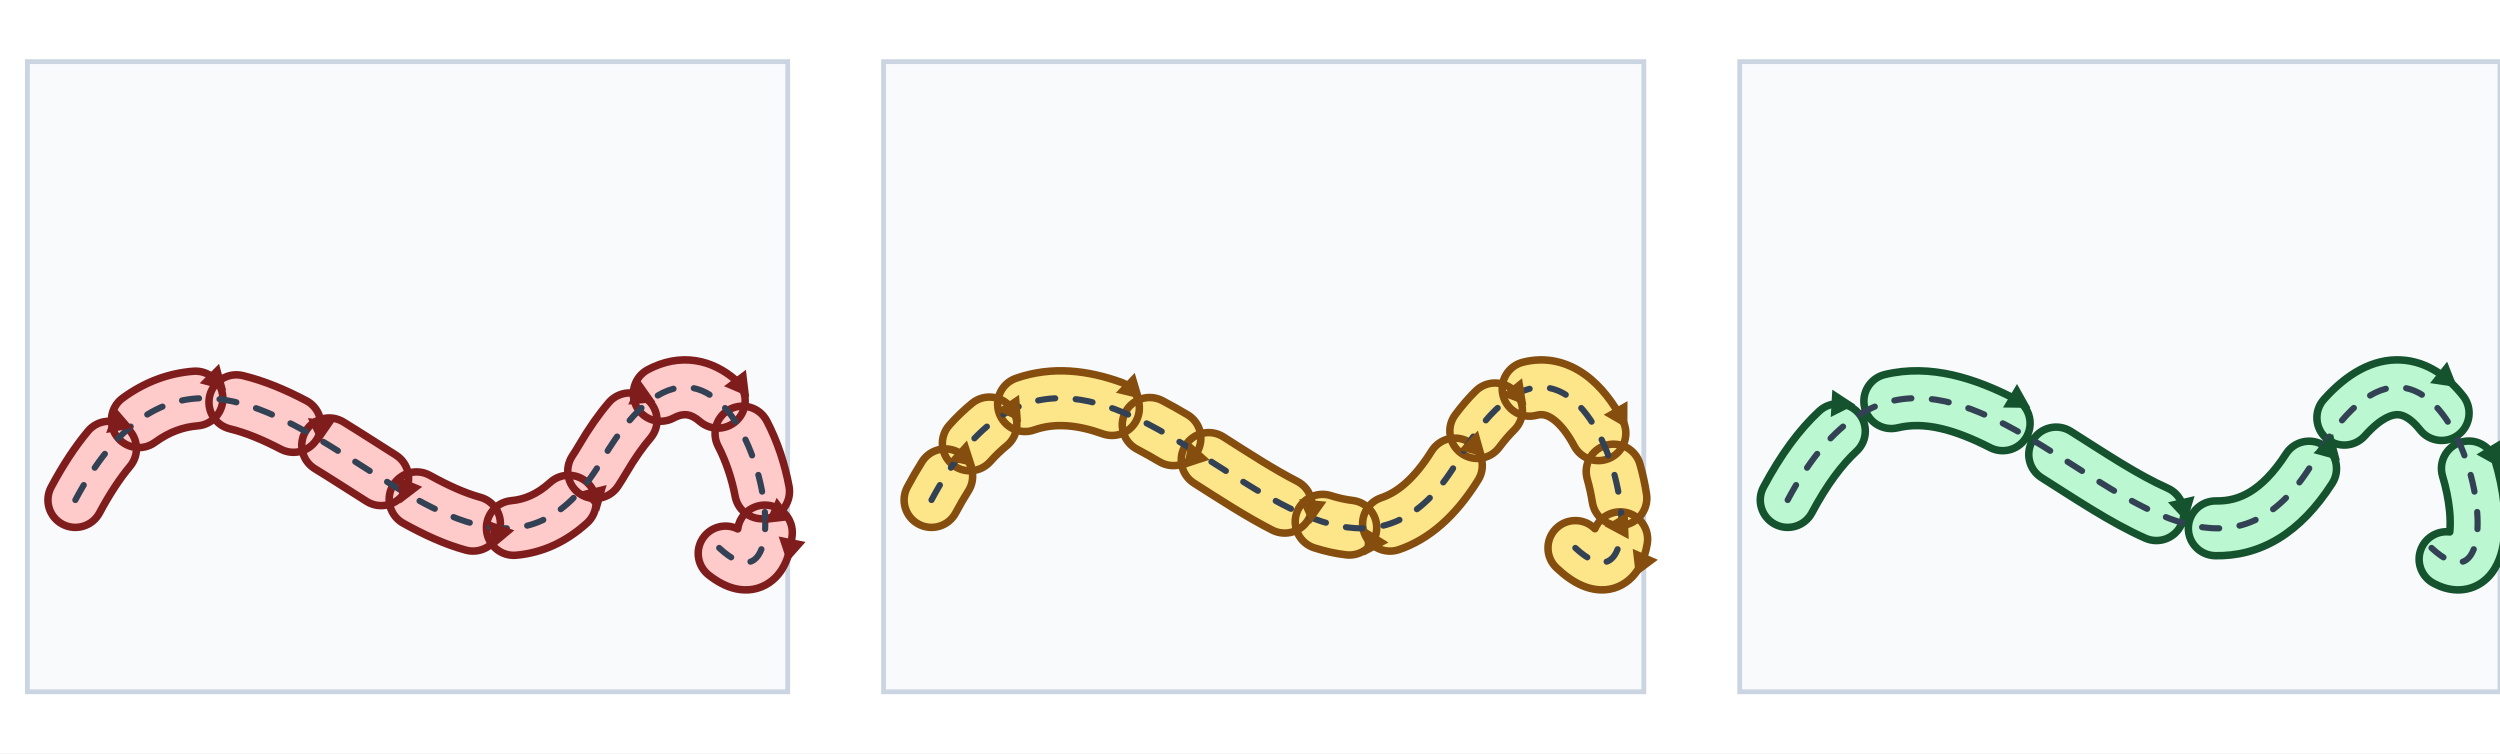
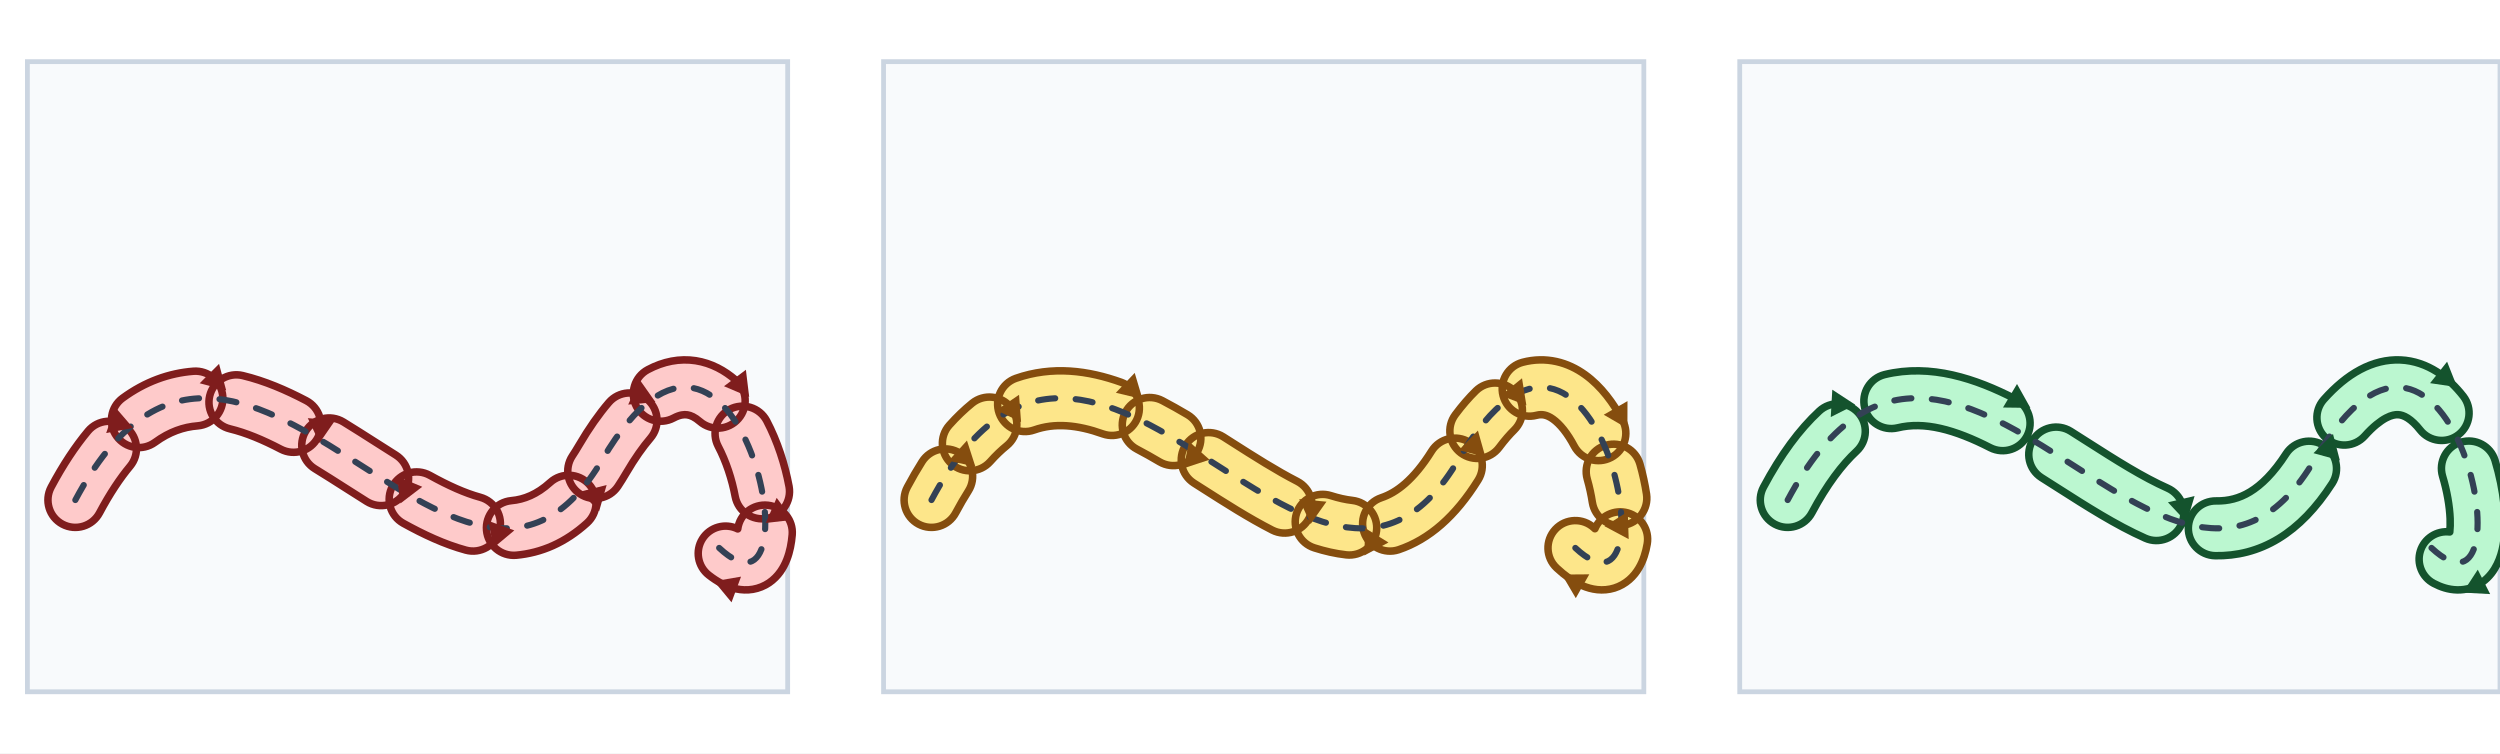
<svg xmlns="http://www.w3.org/2000/svg" viewBox="0 0 730 220" width="730" height="220">
  <rect x="0" y="0" width="730" height="220" style="fill: #ffffff" />
  <rect x="8" y="18" width="222" height="184" style="fill: #f8fafc; stroke: #cbd5e1; stroke-width: 1.4" />
-   <path d="M 14.941 142.235 C 18.372 135.803 21.949 130.383 25.727 125.857 A 8 8 0 0 1 38.01 136.11 C 35.08 139.62 32.071 144.117 29.059 149.765 A 8 8 0 0 1 14.941 142.235 Z M 35.797 116.254 C 39.057 113.869 42.458 112.027 45.941 110.726 C 49.423 109.425 52.972 108.673 56.49 108.398 A 8 8 0 0 1 57.739 124.349 C 55.629 124.514 53.591 124.948 51.539 125.715 C 49.487 126.481 47.404 127.587 45.243 129.168 A 8 8 0 0 1 35.797 116.254 Z M 70.891 109.671 C 77.33 111.224 83.473 113.878 89.413 116.987 A 8 8 0 0 1 81.994 131.163 C 76.77 128.429 71.761 126.339 67.141 125.226 A 8 8 0 0 1 70.891 109.671 Z M 100.291 123.221 C 105.528 126.43 110.634 129.774 115.581 132.875 A 8 8 0 0 1 107.082 146.431 C 101.955 143.217 96.894 139.904 91.933 136.865 A 8 8 0 0 1 100.291 123.221 Z M 125.513 138.8 C 130.796 141.726 135.781 143.987 140.229 145.201 A 8 8 0 0 1 136.017 160.637 C 129.706 158.915 123.671 156.069 117.761 152.797 A 8 8 0 0 1 125.513 138.8 Z M 149.275 146.194 C 151.225 146.018 153.056 145.558 154.911 144.725 C 156.766 143.893 158.674 142.669 160.679 140.851 A 8 8 0 0 1 171.425 152.706 C 168.306 155.533 164.965 157.75 161.463 159.322 C 157.96 160.894 154.325 161.803 150.713 162.129 A 8 8 0 0 1 149.275 146.194 Z M 167.091 133.183 C 167.755 132.185 168.427 131.101 169.097 129.956 C 171.972 125.048 174.86 120.941 177.778 117.536 A 8 8 0 0 1 189.926 127.949 C 187.771 130.464 185.399 133.783 182.903 138.044 C 182.083 139.443 181.261 140.769 180.412 142.045 A 8 8 0 0 1 167.091 133.183 Z M 189.171 107.941 C 191.4 106.753 193.723 105.904 196.092 105.455 C 198.46 105.007 200.854 104.97 203.139 105.321 C 207.74 106.029 211.672 108.237 214.835 110.981 A 8 8 0 0 1 204.35 123.067 C 202.88 121.791 201.678 121.285 200.705 121.135 C 200.203 121.058 199.701 121.056 199.07 121.176 C 198.44 121.295 197.662 121.547 196.695 122.062 A 8 8 0 0 1 189.171 107.941 Z M 223.849 122.827 C 227.04 128.882 229.206 135.612 230.41 142.071 A 8 8 0 0 1 214.681 145.002 C 213.751 140.013 211.978 134.62 209.694 130.285 A 8 8 0 0 1 223.849 122.827 Z M 215.421 154.443 A 8 8 0 0 1 231.325 156.151 C 231.114 158.634 230.678 161.044 229.744 163.417 C 228.829 165.743 227.322 168.318 224.562 170.186 C 223.191 171.113 221.551 171.788 219.855 172.078 C 218.159 172.367 216.478 172.276 214.947 171.947 C 213.413 171.618 212.014 171.062 210.707 170.377 C 209.396 169.691 208.165 168.867 206.952 167.919 A 8 8 0 0 1 215.421 154.443 Z" style="fill: #fecaca; stroke: #7f1d1d; stroke-width: 2.2; stroke-linejoin: round" />
+   <path d="M 14.941 142.235 C 18.372 135.803 21.949 130.383 25.727 125.857 A 8 8 0 0 1 38.01 136.11 C 35.08 139.62 32.071 144.117 29.059 149.765 A 8 8 0 0 1 14.941 142.235 Z M 35.797 116.254 C 39.057 113.869 42.458 112.027 45.941 110.726 C 49.423 109.425 52.972 108.673 56.49 108.398 A 8 8 0 0 1 57.739 124.349 C 55.629 124.514 53.591 124.948 51.539 125.715 C 49.487 126.481 47.404 127.587 45.243 129.168 A 8 8 0 0 1 35.797 116.254 Z M 70.891 109.671 C 77.33 111.224 83.473 113.879 89.413 116.987 A 8 8 0 0 1 81.994 131.163 C 76.77 128.429 71.761 126.339 67.141 125.226 A 8 8 0 0 1 70.891 109.671 Z M 100.291 123.221 C 103.452 125.158 106.564 127.144 109.623 129.096 C 111.633 130.378 113.62 131.646 115.581 132.875 A 8 8 0 0 1 107.082 146.431 C 105.049 145.157 103.027 143.867 101.017 142.584 C 97.958 140.633 94.926 138.699 91.933 136.865 A 8 8 0 0 1 100.291 123.221 Z M 125.513 138.8 C 128.152 140.261 130.718 141.564 133.182 142.647 C 135.646 143.731 138.006 144.595 140.229 145.201 A 8 8 0 0 1 136.017 160.637 C 132.86 159.775 129.775 158.628 126.74 157.293 C 123.705 155.959 120.718 154.434 117.761 152.797 A 8 8 0 0 1 125.513 138.8 Z M 149.275 146.194 C 151.225 146.018 153.056 145.558 154.911 144.725 C 156.766 143.893 158.674 142.669 160.679 140.851 A 8 8 0 0 1 171.425 152.706 C 168.306 155.533 164.966 157.75 161.463 159.322 C 157.96 160.894 154.325 161.803 150.713 162.129 A 8 8 0 0 1 149.275 146.194 Z M 167.091 133.183 C 167.749 132.193 168.417 131.117 169.097 129.956 C 171.982 125.032 174.868 120.932 177.778 117.536 A 8 8 0 0 1 189.926 127.949 C 187.763 130.473 185.39 133.798 182.903 138.044 C 182.093 139.427 181.267 140.76 180.412 142.045 A 8 8 0 0 1 167.091 133.183 Z M 189.171 107.941 C 191.4 106.753 193.723 105.904 196.092 105.455 C 198.46 105.007 200.854 104.97 203.139 105.321 C 205.424 105.673 207.577 106.404 209.53 107.387 C 211.486 108.372 213.247 109.603 214.835 110.981 A 8 8 0 0 1 204.35 123.067 C 203.622 122.435 202.941 121.983 202.337 121.679 C 201.731 121.374 201.207 121.212 200.705 121.135 C 200.204 121.058 199.701 121.056 199.07 121.176 C 198.44 121.295 197.662 121.547 196.695 122.062 A 8 8 0 0 1 189.171 107.941 Z M 223.849 122.827 C 225.447 125.859 226.778 129.055 227.868 132.3 C 228.959 135.544 229.807 138.838 230.41 142.071 A 8 8 0 0 1 214.681 145.002 C 214.216 142.511 213.547 139.912 212.702 137.396 C 211.856 134.88 210.834 132.448 209.694 130.285 A 8 8 0 0 1 223.849 122.827 Z M 231.325 156.151 C 231.22 157.395 231.052 158.617 230.8 159.824 C 230.548 161.031 230.212 162.226 229.744 163.417 C 229.276 164.606 228.673 165.801 227.841 166.963 C 227.01 168.121 225.932 169.258 224.562 170.186 C 223.191 171.113 221.551 171.788 219.855 172.078 C 218.159 172.367 216.478 172.276 214.947 171.947 C 213.413 171.618 212.014 171.062 210.707 170.377 C 209.396 169.691 208.165 168.867 206.952 167.919 A 8 8 0 0 1 215.421 154.443 A 8 8 0 0 1 231.325 156.151 Z" style="fill: #fecaca; stroke: #7f1d1d; stroke-width: 2.2; stroke-linejoin: round" />
  <path d="M 22 146 C 70 56 134 206 176 134 C 216 66 240 188 210 160" style="fill: none; stroke: #334155; stroke-width: 1.8; stroke-dasharray: 5 6; stroke-linecap: round" />
-   <path d="M 38.863 124.95 L 31.004 126.446 L 33.638 118.892 Z" style="fill: #7f1d1d; stroke: none" />
-   <path d="M 66.036 113.977 L 58.307 111.911 L 63.96 106.251 Z" style="fill: #7f1d1d; stroke: none" />
-   <path d="M 93.299 129.334 L 89.879 122.101 L 97.852 122.756 Z" style="fill: #7f1d1d; stroke: none" />
-   <path d="M 116.937 146.996 L 115.912 139.061 L 123.296 142.141 Z" style="fill: #7f1d1d; stroke: none" />
-   <path d="M 144.044 160.009 L 142.673 152.127 L 150.184 154.88 Z" style="fill: #7f1d1d; stroke: none" />
-   <path d="M 174.933 149.323 L 169.374 143.569 L 177.136 141.632 Z" style="fill: #7f1d1d; stroke: none" />
-   <path d="M 191.399 117.415 L 183.432 118.143 L 186.785 110.879 Z" style="fill: #7f1d1d; stroke: none" />
-   <path d="M 218.763 115.915 L 211.405 112.776 L 217.803 107.973 Z" style="fill: #7f1d1d; stroke: none" />
-   <path d="M 223.614 152.712 L 226.786 145.367 L 231.56 151.786 Z" style="fill: #7f1d1d; stroke: none" />
-   <path d="M 229.904 164.244 L 227.37 156.656 L 235.209 158.255 Z" style="fill: #7f1d1d; stroke: none" />
+   <path d="M 38.863 124.95 L 33.638 118.892 L 31.004 126.446 Z" style="fill: #7f1d1d; stroke: none" />
+   <path d="M 66.036 113.977 L 63.96 106.251 L 58.307 111.911 Z" style="fill: #7f1d1d; stroke: none" />
+   <path d="M 93.299 129.334 L 97.852 122.756 L 89.879 122.101 Z" style="fill: #7f1d1d; stroke: none" />
+   <path d="M 116.937 146.996 L 123.296 142.141 L 115.912 139.062 Z" style="fill: #7f1d1d; stroke: none" />
+   <path d="M 144.045 160.008 L 150.184 154.88 L 142.673 152.127 Z" style="fill: #7f1d1d; stroke: none" />
+   <path d="M 174.933 149.323 L 177.136 141.632 L 169.374 143.569 Z" style="fill: #7f1d1d; stroke: none" />
+   <path d="M 191.399 117.415 L 186.785 110.879 L 183.432 118.143 Z" style="fill: #7f1d1d; stroke: none" />
+   <path d="M 218.763 115.914 L 217.802 107.972 L 211.405 112.776 Z" style="fill: #7f1d1d; stroke: none" />
+   <path d="M 223.613 152.712 L 231.559 151.787 L 226.785 145.368 Z" style="fill: #7f1d1d; stroke: none" />
+   <path d="M 208.497 169.723 L 213.604 175.881 L 216.383 168.379 Z" style="fill: #7f1d1d; stroke: none" />
  <rect x="258" y="18" width="222" height="184" style="fill: #f8fafc; stroke: #cbd5e1; stroke-width: 1.4" />
-   <path d="M 264.941 142.235 C 266.353 139.587 267.79 137.112 269.256 134.799 A 8 8 0 0 1 282.771 143.364 C 281.537 145.31 280.298 147.441 279.059 149.765 A 8 8 0 0 1 264.941 142.235 Z M 277.205 124.143 C 279.368 121.719 281.599 119.578 283.902 117.713 A 8 8 0 0 1 293.969 130.149 C 292.397 131.422 290.785 132.956 289.144 134.796 A 8 8 0 0 1 277.205 124.143 Z M 296.655 110.467 C 301.896 108.625 307.243 108.032 312.426 108.362 C 317.61 108.692 322.623 109.917 327.457 111.65 A 8 8 0 0 1 322.058 126.711 C 318.28 125.357 314.721 124.54 311.409 124.329 C 308.096 124.118 305.024 124.485 301.96 125.562 A 8 8 0 0 1 296.655 110.467 Z M 339.413 116.987 C 341.891 118.285 344.336 119.665 346.752 121.091 A 8 8 0 0 1 338.618 134.869 C 336.381 133.549 334.17 132.302 331.994 131.163 A 8 8 0 0 1 339.413 116.987 Z M 357.185 127.542 C 364.758 132.36 372.053 137.101 378.811 140.56 A 8 8 0 0 1 371.52 154.802 C 363.691 150.795 356.07 145.796 348.596 141.041 A 8 8 0 0 1 357.185 127.542 Z M 388.626 144.727 C 390.85 145.434 392.948 145.901 394.903 146.122 A 8 8 0 0 1 393.107 162.021 C 389.928 161.662 386.822 160.942 383.784 159.977 A 8 8 0 0 1 388.626 144.727 Z M 403.306 145.354 C 405.58 144.59 407.885 143.309 410.345 141.15 C 412.803 138.991 415.406 135.93 418.047 131.697 A 8 8 0 0 1 431.621 140.168 C 428.325 145.45 424.779 149.768 420.901 153.173 C 417.026 156.576 412.809 159.04 408.401 160.521 A 8 8 0 0 1 403.306 145.354 Z M 424.95 121.075 C 426.938 118.418 428.938 116.102 430.98 114.102 A 8 8 0 0 1 442.176 125.532 C 440.818 126.862 439.334 128.558 437.762 130.659 A 8 8 0 0 1 424.95 121.075 Z M 444.625 105.785 C 447.921 104.927 451.303 104.874 454.439 105.564 C 457.573 106.255 460.379 107.639 462.799 109.372 C 465.224 111.108 467.294 113.199 469.106 115.475 C 470.919 117.753 472.482 120.232 473.849 122.827 A 8 8 0 0 1 459.694 130.285 C 458.719 128.434 457.658 126.785 456.588 125.44 C 455.515 124.093 454.441 123.066 453.483 122.38 C 452.52 121.69 451.704 121.345 450.998 121.19 C 450.294 121.035 449.617 121.019 448.658 121.269 A 8 8 0 0 1 444.625 105.785 Z M 478.863 135.505 C 479.704 138.454 480.348 141.413 480.788 144.306 A 8 8 0 0 1 464.97 146.711 C 464.636 144.517 464.133 142.196 463.476 139.892 A 8 8 0 0 1 478.863 135.505 Z M 465.718 154.39 A 8 8 0 0 1 480.994 158.794 C 480.789 160.002 480.51 161.195 480.118 162.381 C 479.726 163.566 479.221 164.752 478.521 165.923 C 477.823 167.091 476.919 168.26 475.725 169.293 C 474.532 170.326 473.045 171.197 471.401 171.708 C 468.034 172.754 464.676 172.149 461.995 170.993 C 459.283 169.823 456.925 168.073 454.541 165.848 A 8 8 0 0 1 465.459 154.152 C 465.547 154.234 465.633 154.313 465.718 154.39 Z" style="fill: #fde68a; stroke: #854d0e; stroke-width: 2.2; stroke-linejoin: round" />
+   <path d="M 264.941 142.235 C 266.353 139.587 267.79 137.112 269.256 134.799 A 8 8 0 0 1 282.771 143.364 C 281.537 145.31 280.298 147.441 279.059 149.765 A 8 8 0 0 1 264.941 142.235 Z M 277.205 124.143 C 279.368 121.719 281.599 119.578 283.902 117.713 A 8 8 0 0 1 293.969 130.149 C 292.397 131.422 290.785 132.956 289.144 134.796 A 8 8 0 0 1 277.205 124.143 Z M 296.655 110.467 C 301.896 108.625 307.243 108.032 312.426 108.362 C 317.61 108.692 322.623 109.917 327.457 111.65 A 8 8 0 0 1 322.058 126.711 C 318.28 125.357 314.721 124.54 311.409 124.329 C 308.096 124.118 305.024 124.485 301.96 125.562 A 8 8 0 0 1 296.655 110.467 Z M 339.413 116.987 C 341.891 118.285 344.336 119.665 346.752 121.091 A 8 8 0 0 1 338.618 134.869 C 336.381 133.549 334.17 132.302 331.994 131.163 A 8 8 0 0 1 339.413 116.987 Z M 357.185 127.542 C 358.001 128.061 358.814 128.58 359.623 129.096 C 366.32 133.369 372.783 137.474 378.811 140.56 A 8 8 0 0 1 371.52 154.802 C 364.533 151.226 357.718 146.86 351.017 142.584 C 350.208 142.068 349.401 141.553 348.596 141.041 A 8 8 0 0 1 357.185 127.542 Z M 388.626 144.727 C 390.85 145.434 392.948 145.901 394.903 146.122 A 8 8 0 0 1 393.107 162.021 C 389.928 161.662 386.822 160.942 383.784 159.977 A 8 8 0 0 1 388.626 144.727 Z M 403.306 145.354 C 405.58 144.59 407.885 143.309 410.345 141.15 C 412.803 138.991 415.406 135.93 418.047 131.697 A 8 8 0 0 1 431.621 140.168 C 428.325 145.45 424.779 149.768 420.901 153.173 C 417.025 156.576 412.809 159.04 408.401 160.521 A 8 8 0 0 1 403.306 145.354 Z M 424.95 121.075 C 426.938 118.418 428.938 116.102 430.98 114.102 A 8 8 0 0 1 442.176 125.532 C 440.818 126.862 439.334 128.558 437.762 130.659 A 8 8 0 0 1 424.95 121.075 Z M 444.625 105.785 C 446.268 105.357 447.938 105.122 449.592 105.087 C 451.245 105.053 452.877 105.22 454.439 105.564 C 457.573 106.255 460.379 107.639 462.799 109.372 C 465.224 111.108 467.294 113.199 469.106 115.475 C 470.919 117.753 472.482 120.232 473.849 122.827 A 8 8 0 0 1 459.694 130.285 C 458.719 128.434 457.658 126.785 456.588 125.44 C 455.515 124.093 454.441 123.066 453.483 122.38 C 452.52 121.69 451.704 121.345 450.998 121.19 C 450.64 121.111 450.297 121.076 449.924 121.084 C 449.551 121.092 449.142 121.142 448.658 121.269 A 8 8 0 0 1 444.625 105.785 Z M 478.863 135.505 C 479.704 138.454 480.348 141.413 480.788 144.306 A 8 8 0 0 1 464.97 146.711 C 464.636 144.517 464.133 142.196 463.476 139.892 A 8 8 0 0 1 478.863 135.505 Z M 480.994 158.794 C 480.789 160.002 480.51 161.195 480.118 162.381 C 479.726 163.566 479.221 164.752 478.521 165.923 C 477.823 167.091 476.919 168.26 475.725 169.293 C 474.532 170.326 473.045 171.196 471.401 171.708 C 469.756 172.219 468.032 172.349 466.431 172.183 C 464.828 172.018 463.353 171.578 461.995 170.993 C 460.634 170.406 459.373 169.667 458.15 168.808 C 456.927 167.949 455.738 166.965 454.541 165.848 A 8 8 0 0 1 465.459 154.152 C 465.547 154.234 465.633 154.313 465.718 154.39 A 8 8 0 0 1 480.994 158.794 Z" style="fill: #fde68a; stroke: #854d0e; stroke-width: 2.2; stroke-linejoin: round" />
  <path d="M 272 146 C 320 56 384 206 426 134 C 466 66 490 188 460 160" style="fill: none; stroke: #334155; stroke-width: 1.8; stroke-dasharray: 5 6; stroke-linecap: round" />
-   <path d="M 284.806 136.248 L 276.985 134.566 L 282.352 128.634 Z" style="fill: #854d0e; stroke: none" />
-   <path d="M 298.149 123.256 L 290.946 119.773 L 297.564 115.277 Z" style="fill: #854d0e; stroke: none" />
-   <path d="M 333.613 116.55 L 325.832 114.689 L 331.335 108.881 Z" style="fill: #854d0e; stroke: none" />
-   <path d="M 345.587 136.75 L 347.208 128.916 L 353.182 134.237 Z" style="fill: #854d0e; stroke: none" />
-   <path d="M 382.707 153.017 L 379.361 145.75 L 387.327 146.486 Z" style="fill: #854d0e; stroke: none" />
-   <path d="M 398.387 162.203 L 398.622 154.207 L 405.43 158.408 Z" style="fill: #854d0e; stroke: none" />
-   <path d="M 433.725 133.423 L 425.971 131.456 L 431.552 125.724 Z" style="fill: #854d0e; stroke: none" />
-   <path d="M 445.699 118.351 L 438.224 115.501 L 444.429 110.452 Z" style="fill: #854d0e; stroke: none" />
-   <path d="M 475.207 125.121 L 468.289 121.103 L 475.228 117.121 Z" style="fill: #854d0e; stroke: none" />
-   <path d="M 468.521 153.653 L 475.316 149.432 L 475.575 157.427 Z" style="fill: #854d0e; stroke: none" />
-   <path d="M 477.679 168.226 L 476.754 160.28 L 484.098 163.452 Z" style="fill: #854d0e; stroke: none" />
+   <path d="M 284.806 136.248 L 282.352 128.634 L 276.985 134.566 Z" style="fill: #854d0e; stroke: none" />
+   <path d="M 298.149 123.256 L 297.564 115.277 L 290.946 119.773 Z" style="fill: #854d0e; stroke: none" />
+   <path d="M 333.613 116.55 L 331.335 108.881 L 325.832 114.689 Z" style="fill: #854d0e; stroke: none" />
+   <path d="M 345.587 136.75 L 353.182 134.237 L 347.208 128.916 Z" style="fill: #854d0e; stroke: none" />
+   <path d="M 382.707 153.017 L 387.327 146.486 L 379.361 145.75 Z" style="fill: #854d0e; stroke: none" />
+   <path d="M 398.387 162.203 L 405.43 158.408 L 398.622 154.207 Z" style="fill: #854d0e; stroke: none" />
+   <path d="M 433.725 133.423 L 431.552 125.724 L 425.971 131.456 Z" style="fill: #854d0e; stroke: none" />
+   <path d="M 445.699 118.351 L 444.429 110.452 L 438.224 115.501 Z" style="fill: #854d0e; stroke: none" />
+   <path d="M 475.206 125.12 L 475.227 117.12 L 468.289 121.101 Z" style="fill: #854d0e; stroke: none" />
+   <path d="M 468.521 153.653 L 475.575 157.427 L 475.316 149.432 Z" style="fill: #854d0e; stroke: none" />
+   <path d="M 456.076 167.764 L 460.128 174.662 L 464.076 167.704 Z" style="fill: #854d0e; stroke: none" />
  <rect x="508" y="18" width="222" height="184" style="fill: #f8fafc; stroke: #cbd5e1; stroke-width: 1.4" />
-   <path d="M 514.941 142.235 C 519.992 132.766 525.366 125.464 531.233 120.028 A 8 8 0 0 1 542.107 131.765 C 537.93 135.635 533.5 141.438 529.059 149.765 A 8 8 0 0 1 514.941 142.235 Z M 550.283 109.389 C 557.026 107.741 563.754 108.052 570.123 109.492 C 576.5 110.934 582.585 113.481 588.466 116.497 A 8 8 0 0 1 581.165 130.734 C 576.033 128.102 571.12 126.122 566.594 125.098 C 562.058 124.072 557.977 123.98 554.081 124.931 A 8 8 0 0 1 550.283 109.389 Z M 604.624 125.919 C 609.666 129.098 614.581 132.306 619.327 135.191 C 624.071 138.075 628.645 140.63 632.924 142.533 A 8 8 0 0 1 626.423 157.153 C 621.176 154.82 616.062 151.931 611.015 148.863 C 605.969 145.795 600.989 142.542 596.089 139.452 A 8 8 0 0 1 604.624 125.919 Z M 647.133 146.269 C 648.908 146.299 650.563 146.112 652.173 145.692 C 653.784 145.271 655.37 144.615 657.011 143.618 C 660.28 141.635 663.866 138.202 667.573 132.446 A 8 8 0 0 1 681.025 141.108 C 676.365 148.346 671.17 153.741 665.313 157.296 C 662.393 159.069 659.33 160.359 656.216 161.173 C 653.102 161.986 649.955 162.319 646.862 162.267 A 8 8 0 0 1 647.133 146.269 Z M 678.539 116.666 C 685.249 109.139 692.825 104.741 700.937 105.103 C 708.999 105.463 715.102 110.356 719.31 115.734 A 8 8 0 0 1 706.709 125.593 C 704.038 122.18 701.758 121.156 700.223 121.087 C 698.738 121.021 695.503 121.681 690.482 127.313 A 8 8 0 0 1 678.539 116.666 Z M 715.327 155.326 C 715.504 153.705 715.516 151.452 715.255 148.934 C 714.938 145.872 714.247 142.423 713.229 139.051 A 8 8 0 0 1 728.546 134.427 C 729.852 138.751 730.737 143.115 731.17 147.283 C 731.602 151.45 731.613 155.425 730.929 159.163 C 730.586 161.038 730.065 162.892 729.168 164.728 C 728.279 166.547 726.957 168.454 724.895 169.952 C 723.871 170.696 722.677 171.311 721.399 171.708 C 720.121 172.105 718.785 172.277 717.503 172.25 C 714.927 172.196 712.648 171.404 710.642 170.343 A 8 8 0 0 1 715.327 155.326 Z" style="fill: #bbf7d0; stroke: #14532d; stroke-width: 2.2; stroke-linejoin: round" />
+   <path d="M 514.941 142.235 C 519.992 132.766 525.366 125.464 531.233 120.028 A 8 8 0 0 1 542.107 131.765 C 537.93 135.635 533.5 141.437 529.059 149.765 A 8 8 0 0 1 514.941 142.235 Z M 550.283 109.389 C 557.026 107.741 563.754 108.052 570.123 109.492 C 576.5 110.934 582.585 113.481 588.466 116.497 A 8 8 0 0 1 581.165 130.734 C 576.033 128.102 571.12 126.122 566.594 125.098 C 562.059 124.073 557.977 123.98 554.081 124.931 A 8 8 0 0 1 550.283 109.389 Z M 604.624 125.919 C 606.305 126.979 607.972 128.042 609.623 129.096 C 613.749 131.728 617.782 134.299 621.685 136.605 C 625.587 138.91 629.359 140.948 632.924 142.533 A 8 8 0 0 1 626.423 157.153 C 622.051 155.209 617.773 152.878 613.546 150.38 C 609.32 147.883 605.144 145.217 601.017 142.584 C 599.366 141.531 597.723 140.482 596.089 139.452 A 8 8 0 0 1 604.624 125.919 Z M 647.133 146.269 C 648.908 146.299 650.563 146.112 652.173 145.692 C 653.784 145.271 655.37 144.615 657.011 143.618 C 660.28 141.635 663.866 138.202 667.573 132.446 A 8 8 0 0 1 681.025 141.108 C 676.365 148.346 671.17 153.741 665.313 157.296 C 662.393 159.069 659.33 160.359 656.216 161.173 C 653.102 161.986 649.955 162.319 646.862 162.267 A 8 8 0 0 1 647.133 146.269 Z M 678.539 116.666 C 681.939 112.853 685.438 109.927 689.188 107.932 C 691.062 106.935 693 106.178 694.978 105.696 C 696.956 105.215 698.968 105.015 700.937 105.103 C 702.906 105.191 704.818 105.566 706.607 106.165 C 708.396 106.766 710.059 107.587 711.585 108.553 C 714.638 110.487 717.16 112.986 719.31 115.734 A 8 8 0 0 1 706.709 125.593 C 705.419 123.945 704.126 122.768 703.024 122.07 C 702.472 121.721 701.972 121.487 701.519 121.335 C 701.064 121.183 700.653 121.107 700.223 121.087 C 699.792 121.068 699.329 121.104 698.761 121.243 C 698.193 121.381 697.513 121.626 696.703 122.058 C 695.084 122.919 692.948 124.547 690.482 127.313 A 8 8 0 0 1 678.539 116.666 Z M 728.546 134.427 C 729.852 138.751 730.737 143.115 731.17 147.283 C 731.386 149.368 731.489 151.406 731.46 153.385 C 731.43 155.364 731.272 157.285 730.929 159.163 C 730.586 161.038 730.065 162.892 729.168 164.728 C 728.279 166.547 726.957 168.454 724.895 169.952 C 723.871 170.696 722.677 171.311 721.399 171.708 C 720.121 172.105 718.785 172.277 717.503 172.25 C 714.927 172.196 712.648 171.403 710.642 170.343 A 8 8 0 0 1 715.329 155.327 C 715.449 154.266 715.498 152.931 715.438 151.435 C 715.294 147.847 714.537 143.384 713.229 139.051 A 8 8 0 0 1 728.546 134.427 Z" style="fill: #bbf7d0; stroke: #14532d; stroke-width: 2.2; stroke-linejoin: round" />
  <path d="M 522 146 C 570 56 634 206 676 134 C 716 66 740 188 710 160" style="fill: none; stroke: #334155; stroke-width: 1.8; stroke-dasharray: 5 6; stroke-linecap: round" />
-   <path d="M 541.724 118.165 L 534.585 121.775 L 535.028 113.787 Z" style="fill: #14532d; stroke: none" />
-   <path d="M 592.875 119.101 L 584.876 118.997 L 588.966 112.122 Z" style="fill: #14532d; stroke: none" />
-   <path d="M 638.521 152.5 L 633.036 146.676 L 640.822 144.838 Z" style="fill: #14532d; stroke: none" />
-   <path d="M 683.24 134.456 L 675.529 132.325 L 681.23 126.713 Z" style="fill: #14532d; stroke: none" />
-   <path d="M 717.489 113.059 L 709.577 111.874 L 714.559 105.615 Z" style="fill: #14532d; stroke: none" />
-   <path d="M 730.124 136.578 L 723.127 132.699 L 729.984 128.579 Z" style="fill: #14532d; stroke: none" />
+   <path d="M 541.724 118.165 L 535.028 113.787 L 534.585 121.775 Z" style="fill: #14532d; stroke: none" />
+   <path d="M 592.875 119.101 L 588.966 112.122 L 584.876 118.997 Z" style="fill: #14532d; stroke: none" />
+   <path d="M 638.521 152.5 L 640.822 144.838 L 633.036 146.676 Z" style="fill: #14532d; stroke: none" />
+   <path d="M 683.24 134.456 L 681.23 126.713 L 675.529 132.325 Z" style="fill: #14532d; stroke: none" />
+   <path d="M 717.496 113.051 L 714.551 105.613 L 709.582 111.882 Z" style="fill: #14532d; stroke: none" />
+   <path d="M 719.138 173.043 L 727.126 173.475 L 723.506 166.341 Z" style="fill: #14532d; stroke: none" />
</svg>
